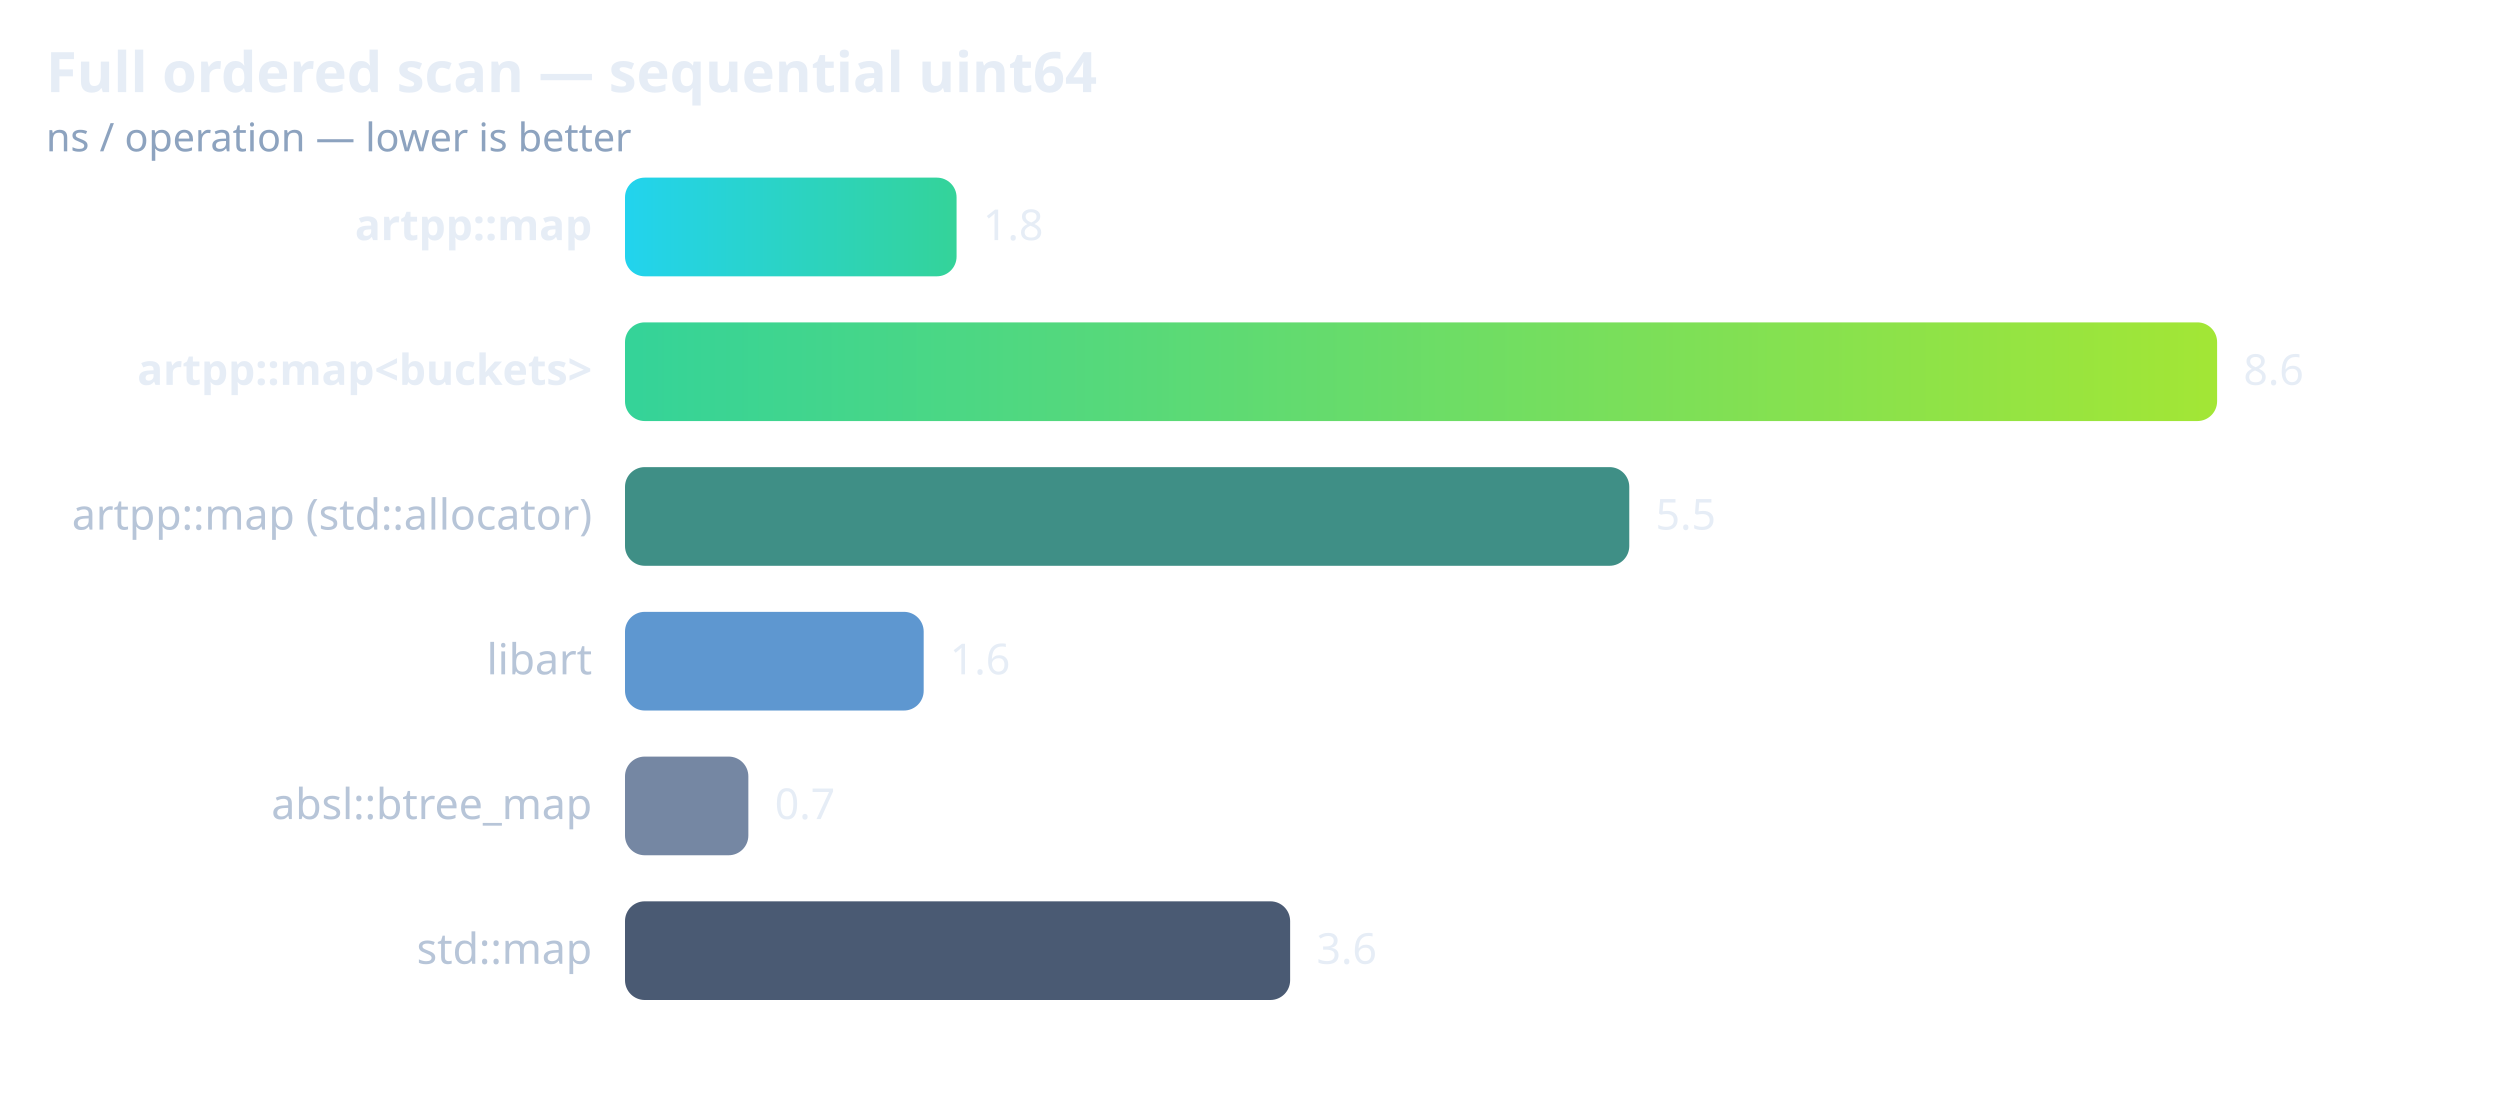
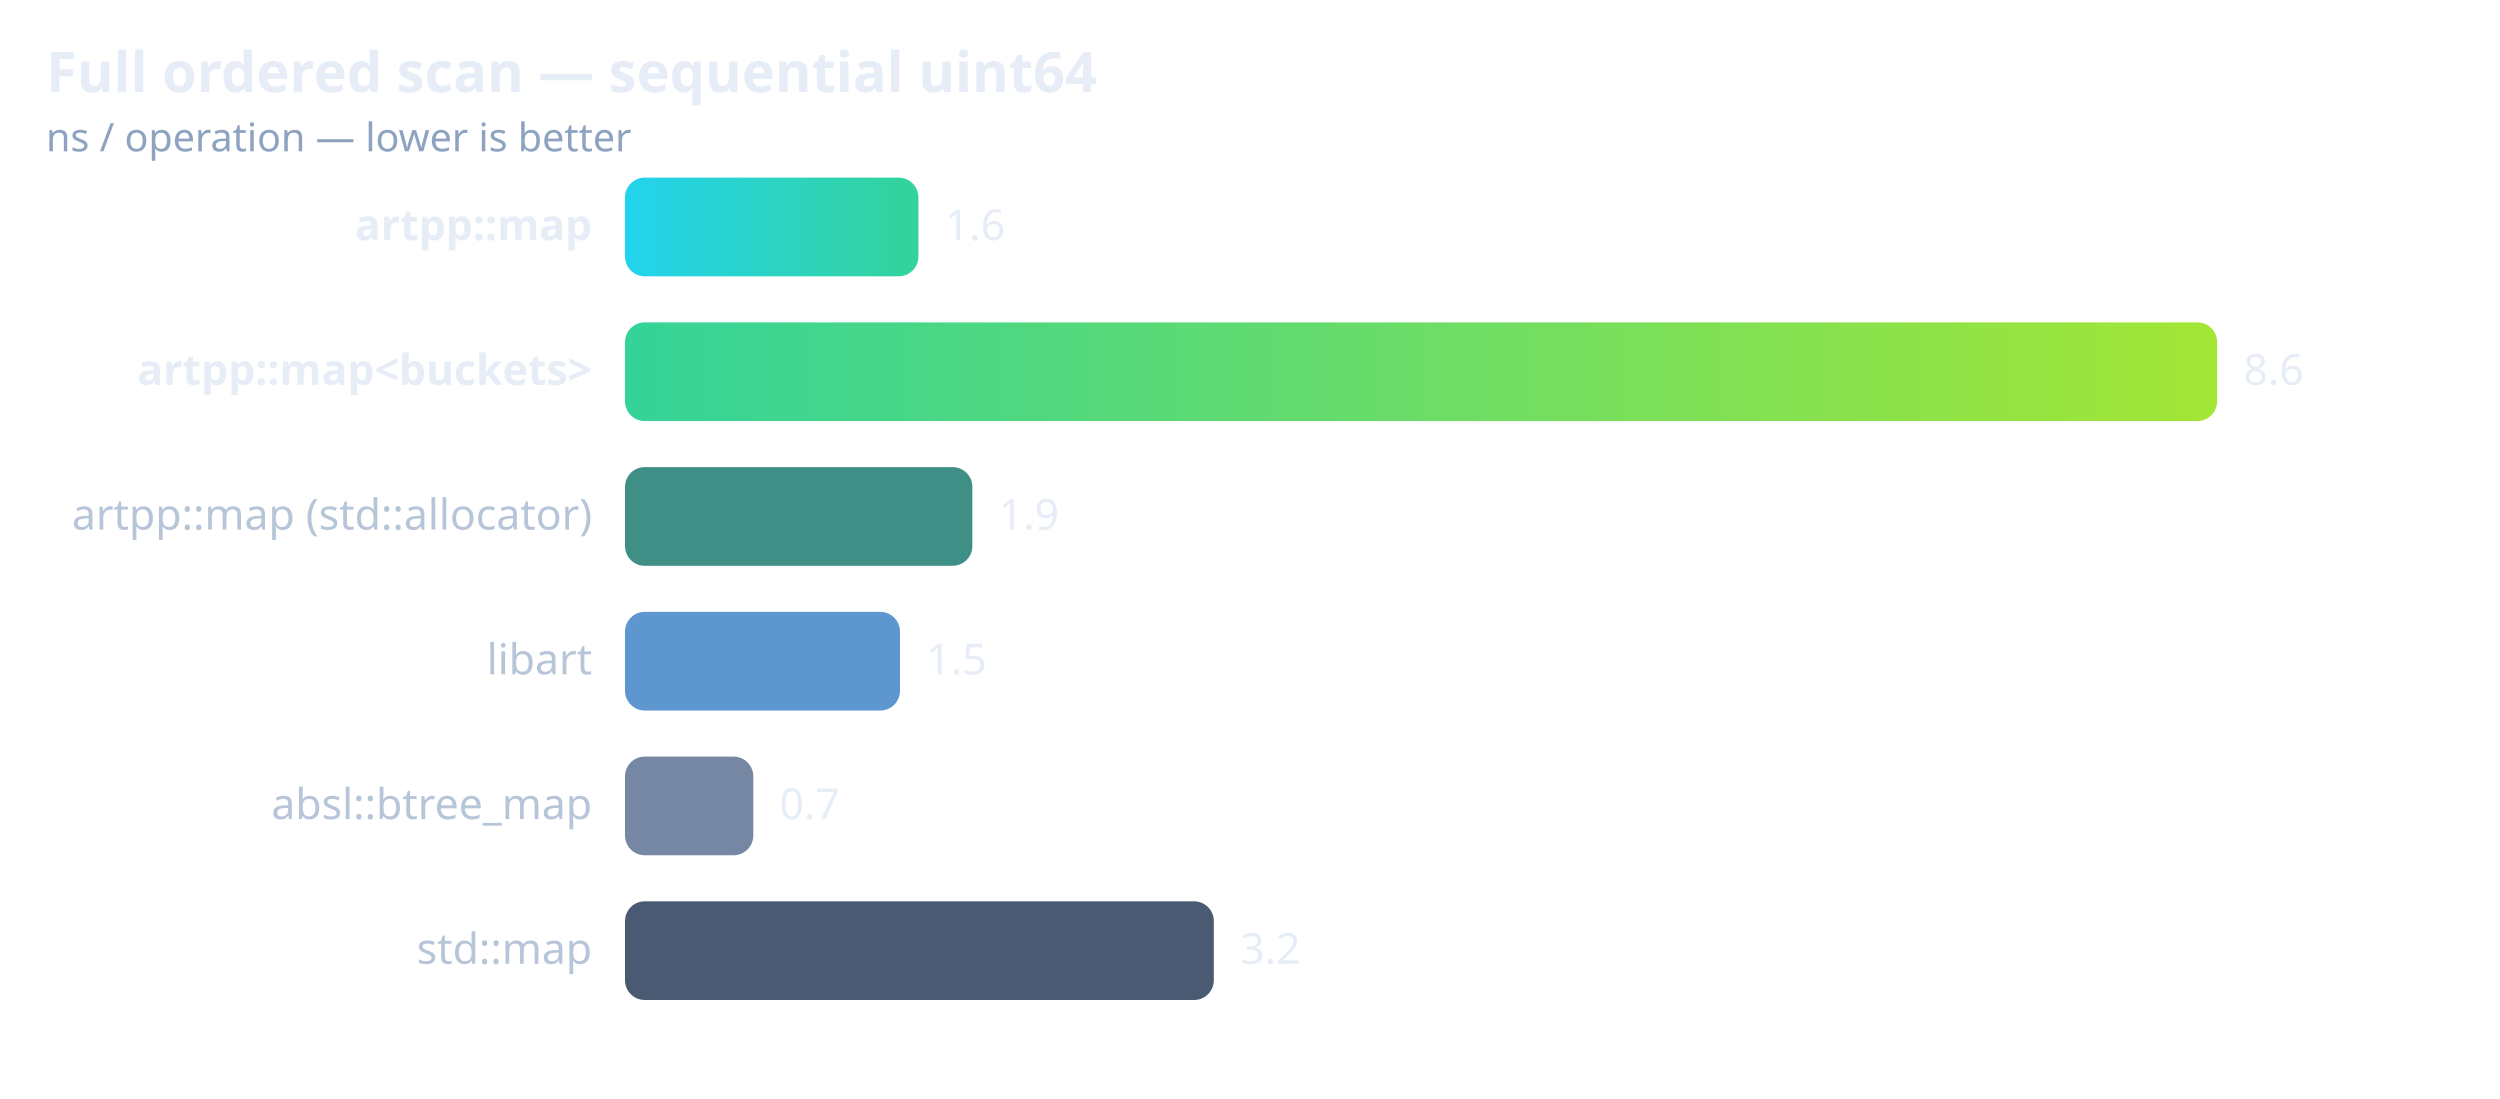
<svg xmlns="http://www.w3.org/2000/svg" viewBox="0 0 760 334" font-family="ui-sans-serif, system-ui, sans-serif" role="img" aria-label="Full ordered scan — sequential uint64">
  <defs>
    <linearGradient id="hot" x1="0" y1="0" x2="1" y2="0">
      <stop offset="0" stop-color="#22d3ee" />
      <stop offset="1" stop-color="#34d399" />
    </linearGradient>
    <linearGradient id="hot2" x1="0" y1="0" x2="1" y2="0">
      <stop offset="0" stop-color="#34d399" />
      <stop offset="1" stop-color="#a3e635" />
    </linearGradient>
  </defs>
  <text x="14" y="28" font-size="17" font-weight="600" fill="#e6edf6">Full ordered scan — sequential uint64</text>
  <text x="14" y="46" font-size="12" fill="#8da3bf">ns / operation — lower is better</text>
  <text x="180" y="73.0" font-size="13" font-weight="600" fill="#e6edf6" text-anchor="end">artpp::map</text>
-   <rect x="190" y="54" width="100.8" height="30" rx="6" fill="url(#hot)" />
-   <text x="298.833" y="73.0" font-size="13" fill="#e6edf6">1.8</text>
+   <rect x="190" y="54" width="89.2" height="30" rx="6" fill="url(#hot)" />
+   <text x="287.232" y="73.0" font-size="13" fill="#e6edf6">1.6</text>
  <text x="180" y="117.0" font-size="13" font-weight="600" fill="#e6edf6" text-anchor="end">artpp::map&lt;buckets&gt;</text>
  <rect x="190" y="98" width="484.0" height="30" rx="6" fill="url(#hot2)" />
  <text x="682.0" y="117.0" font-size="13" fill="#e6edf6">8.6</text>
  <text x="180" y="161.0" font-size="13" font-weight="400" fill="#b7c5d8" text-anchor="end">artpp::map (std::allocator)</text>
-   <rect x="190" y="142" width="305.3" height="30" rx="6" fill="#3f8f86" />
-   <text x="503.301" y="161.0" font-size="13" fill="#e6edf6">5.5</text>
+   <rect x="190" y="142" width="105.6" height="30" rx="6" fill="#3f8f86" />
+   <text x="303.61" y="161.0" font-size="13" fill="#e6edf6">1.9</text>
  <text x="180" y="205.0" font-size="13" font-weight="400" fill="#b7c5d8" text-anchor="end">libart</text>
-   <rect x="190" y="186" width="90.8" height="30" rx="6" fill="#5e97d0" />
-   <text x="288.75" y="205.0" font-size="13" fill="#e6edf6">1.6</text>
+   <rect x="190" y="186" width="83.6" height="30" rx="6" fill="#5e97d0" />
+   <text x="281.585" y="205.0" font-size="13" fill="#e6edf6">1.5</text>
  <text x="180" y="249.0" font-size="13" font-weight="400" fill="#b7c5d8" text-anchor="end">absl::btree_map</text>
-   <rect x="190" y="230" width="37.5" height="30" rx="6" fill="#7587a3" />
-   <text x="235.532" y="249.0" font-size="13" fill="#e6edf6">0.7</text>
+   <rect x="190" y="230" width="39.0" height="30" rx="6" fill="#7587a3" />
+   <text x="236.968" y="249.0" font-size="13" fill="#e6edf6">0.7</text>
  <text x="180" y="293.0" font-size="13" font-weight="400" fill="#b7c5d8" text-anchor="end">std::map</text>
-   <rect x="190" y="274" width="202.2" height="30" rx="6" fill="#4a5a73" />
-   <text x="400.227" y="293.0" font-size="13" fill="#e6edf6">3.6</text>
+   <rect x="190" y="274" width="179.0" height="30" rx="6" fill="#4a5a73" />
+   <text x="377.029" y="293.0" font-size="13" fill="#e6edf6">3.2</text>
</svg>
